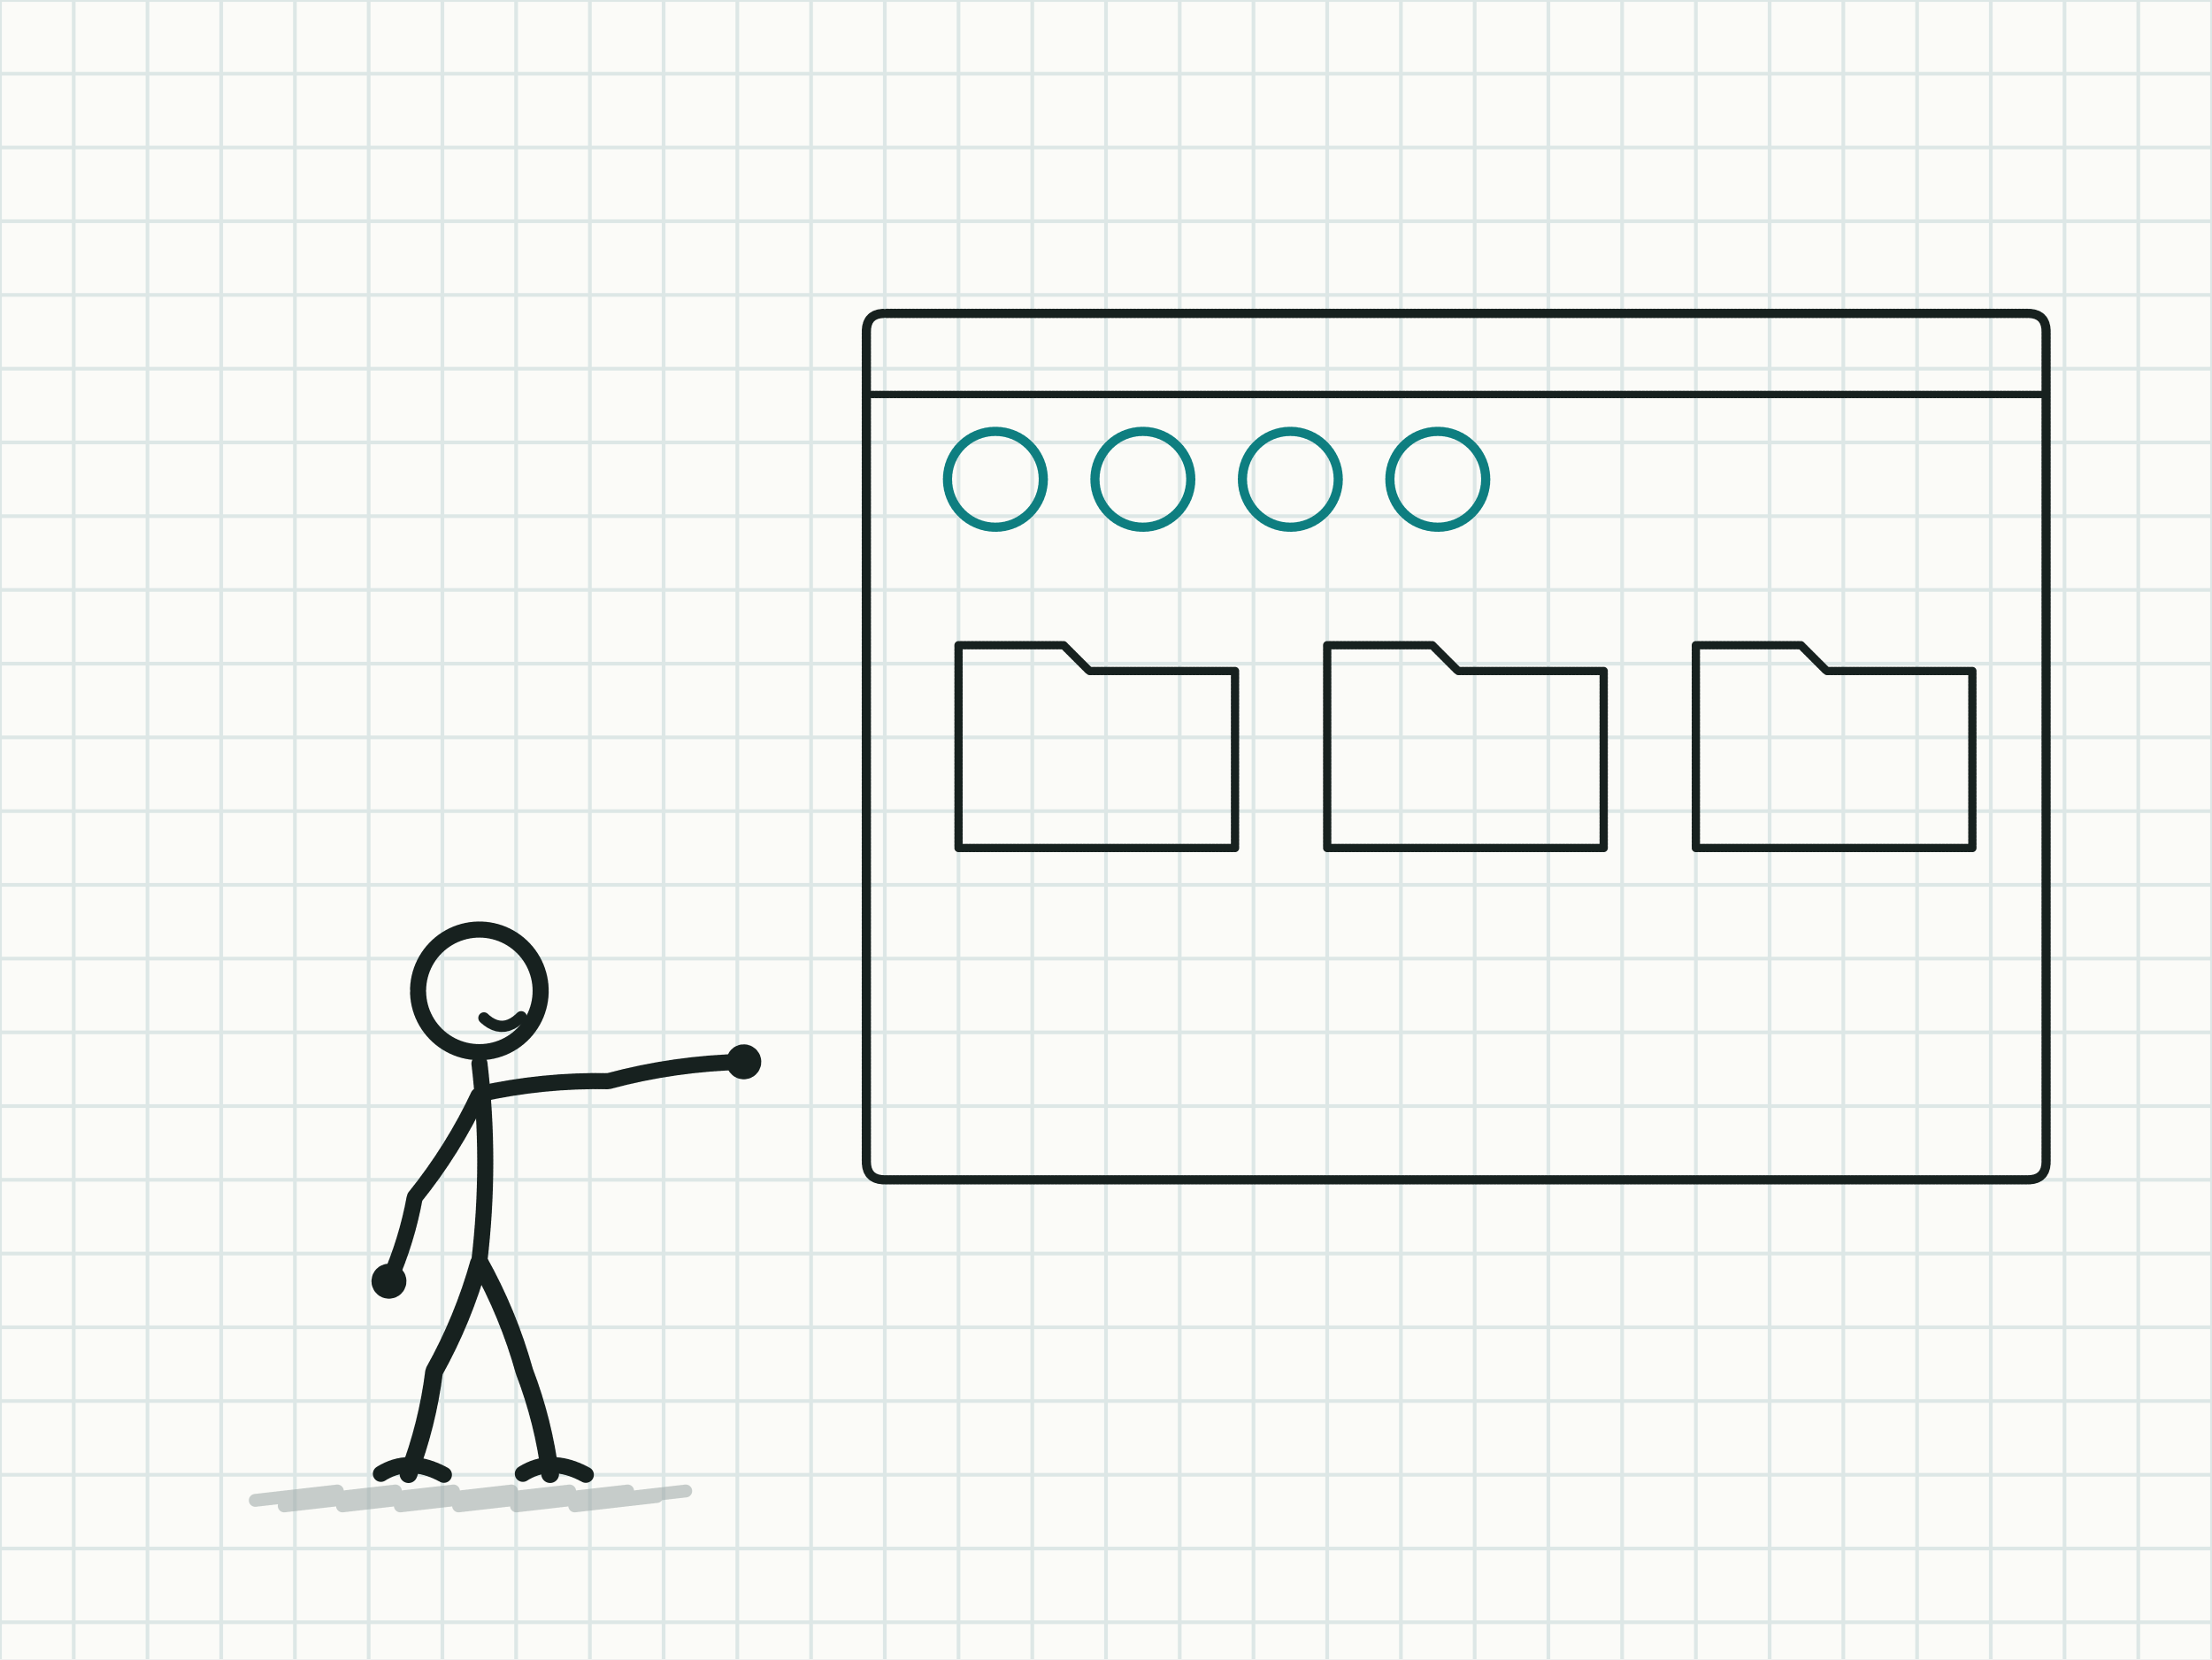
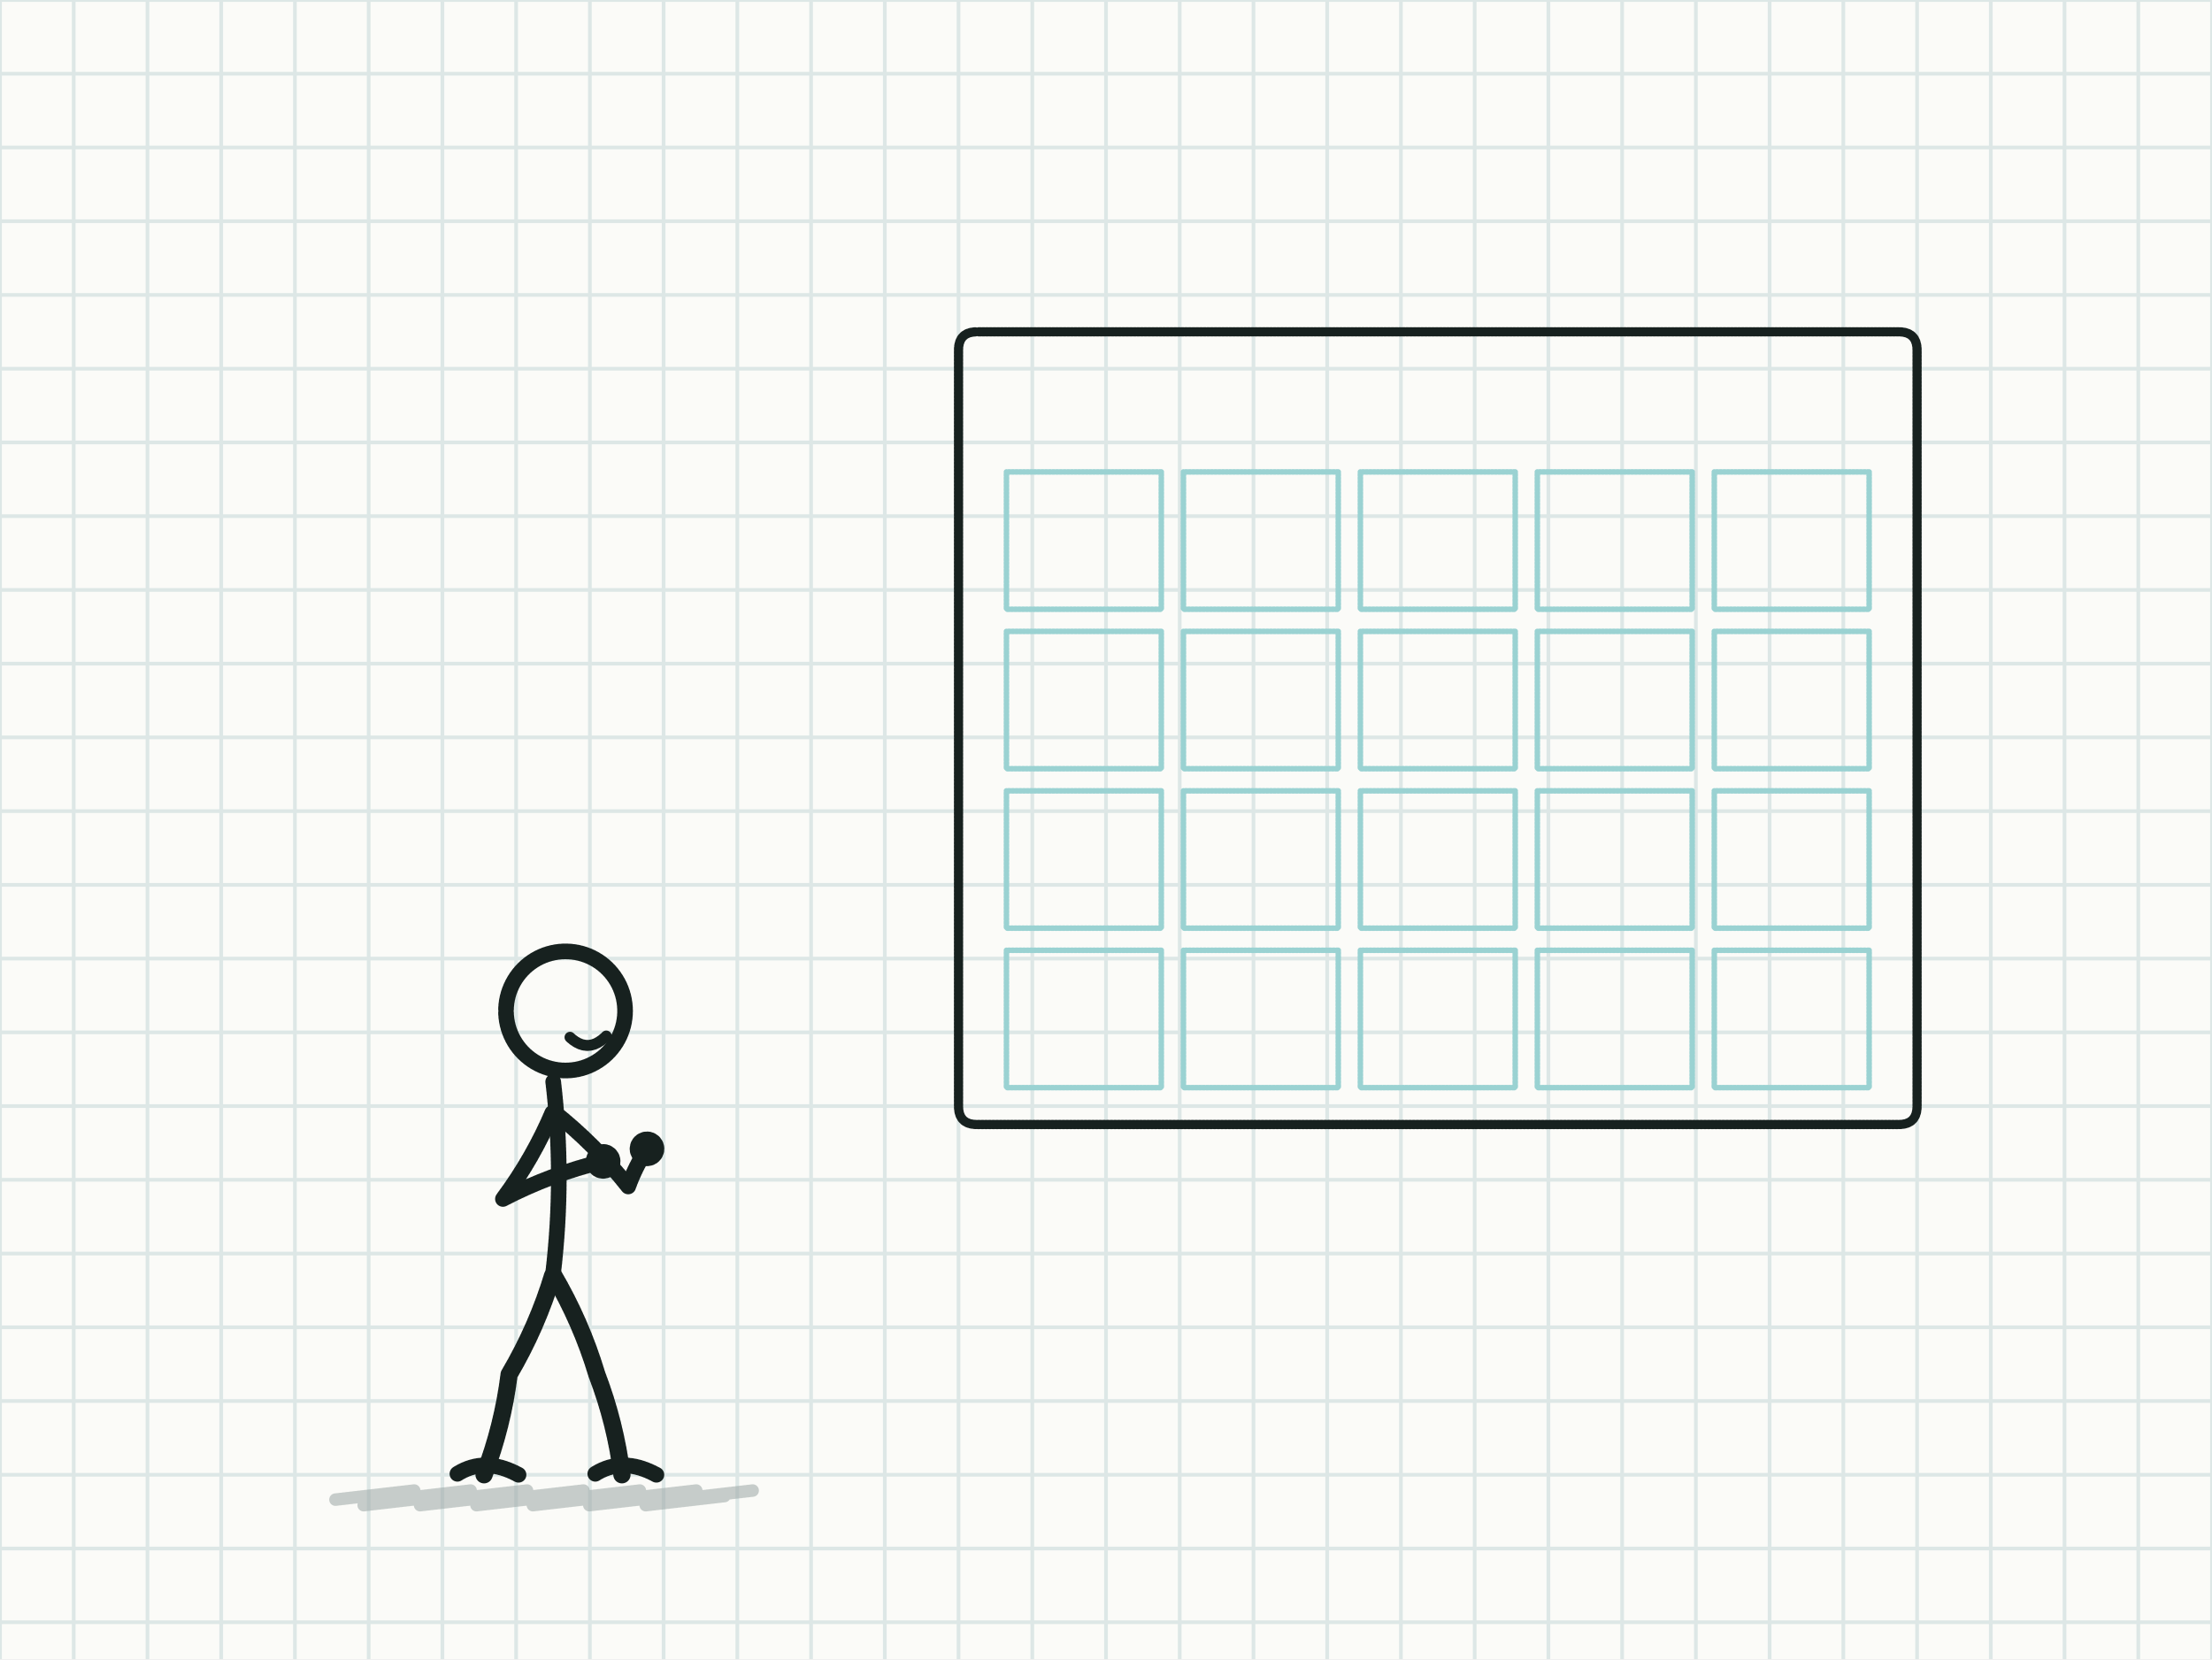
- <svg xmlns="http://www.w3.org/2000/svg" viewBox="0 0 1200 900" class="dood" data-len="4.60" style="--k:0.533">
+ <svg xmlns="http://www.w3.org/2000/svg" viewBox="0 0 1200 900" class="dood" data-len="4.60" style="--k:0.677">
  <style>.l{fill:none;stroke-linecap:round;stroke-linejoin:round;stroke-dasharray:1;stroke-dashoffset:1;animation:dr calc(var(--t,.45s)*var(--k,1)) ease-out forwards;animation-delay:calc(var(--d,0s)*var(--k,1))}.f,.w{opacity:0;animation:fi .35s ease-out forwards;animation-delay:calc(var(--d,0s)*var(--k,1))}@keyframes dr{to{stroke-dashoffset:0}}@keyframes fi{to{opacity:1}}.still .l{animation:none;stroke-dashoffset:0}.still .f,.still .w{animation:none;opacity:1}@media (prefers-reduced-motion:reduce){.l{animation:none;stroke-dashoffset:0}.f,.w{animation:none;opacity:1}}</style>
  <rect width="1200" height="900" fill="#FBFBF8" />
  <g stroke="#DDE7E6" stroke-width="2">
    <path d="M0 0V900" />
    <path d="M40 0V900" />
    <path d="M80 0V900" />
    <path d="M120 0V900" />
    <path d="M160 0V900" />
    <path d="M200 0V900" />
    <path d="M240 0V900" />
    <path d="M280 0V900" />
    <path d="M320 0V900" />
    <path d="M360 0V900" />
    <path d="M400 0V900" />
    <path d="M440 0V900" />
    <path d="M480 0V900" />
    <path d="M520 0V900" />
    <path d="M560 0V900" />
    <path d="M600 0V900" />
    <path d="M640 0V900" />
    <path d="M680 0V900" />
    <path d="M720 0V900" />
    <path d="M760 0V900" />
    <path d="M800 0V900" />
    <path d="M840 0V900" />
    <path d="M880 0V900" />
    <path d="M920 0V900" />
    <path d="M960 0V900" />
    <path d="M1000 0V900" />
    <path d="M1040 0V900" />
    <path d="M1080 0V900" />
    <path d="M1120 0V900" />
    <path d="M1160 0V900" />
    <path d="M1200 0V900" />
    <path d="M0 0H1200" />
    <path d="M0 40H1200" />
    <path d="M0 80H1200" />
    <path d="M0 120H1200" />
    <path d="M0 160H1200" />
    <path d="M0 200H1200" />
    <path d="M0 240H1200" />
    <path d="M0 280H1200" />
    <path d="M0 320H1200" />
    <path d="M0 360H1200" />
    <path d="M0 400H1200" />
    <path d="M0 440H1200" />
    <path d="M0 480H1200" />
    <path d="M0 520H1200" />
    <path d="M0 560H1200" />
    <path d="M0 600H1200" />
    <path d="M0 640H1200" />
    <path d="M0 680H1200" />
    <path d="M0 720H1200" />
    <path d="M0 760H1200" />
    <path d="M0 800H1200" />
    <path d="M0 840H1200" />
    <path d="M0 880H1200" />
  </g>
  <g class="f" style="--d:0s">
-     <path d="M300.5 52 l34 -8 v58 l-34 8 l14 -29z" fill="#E9F3F3" stroke="#17211F" stroke-width="4" stroke-linejoin="round" />
-     <path d="M899.5 52 l-34 -8 v58 l34 8 l-14 -29z" fill="#E9F3F3" stroke="#17211F" stroke-width="4" stroke-linejoin="round" />
-     <path d="M334.5 34 q265.5 -10 531 0 v66 q-265.5 -10 -531 0z" fill="#fff" stroke="#17211F" stroke-width="4.5" stroke-linejoin="round" />
-     <text x="600.0" y="82" font-family="Caveat" font-weight="700" font-size="42" fill="#17211F" text-anchor="middle">Sayt: ishlaringiz uyi</text>
+     <path d="M311.0 52 l34 -8 v58 l-34 8 l14 -29z" fill="#E9F3F3" stroke="#17211F" stroke-width="4" stroke-linejoin="round" />
+     <path d="M889.0 52 l-34 -8 v58 l34 8 l-14 -29z" fill="#E9F3F3" stroke="#17211F" stroke-width="4" stroke-linejoin="round" />
+     <path d="M345.0 34 q255.0 -10 510 0 v66 q-255.0 -10 -510 0z" fill="#fff" stroke="#17211F" stroke-width="4.5" stroke-linejoin="round" />
+     <text x="600.0" y="82" font-family="Caveat" font-weight="700" font-size="42" fill="#17211F" text-anchor="middle">Har kuni bitta yozuv</text>
  </g>
  <g class="f" style="--d:0s">
    <circle cx="64" cy="66" r="26" fill="#0E7E80" />
    <text x="64" y="76" font-family="Space Grotesk" font-weight="700" font-size="28" fill="#fff" text-anchor="middle">2</text>
  </g>
-   <path class="f" d="M470 170 h640 v470 h-640 z" fill="#fff" fill-opacity="1" style="--d:0.35s" />
-   <path class="l" d="M480 170 h620 q10 0 10 10 v450 q0 10 -10 10 h-620 q-10 0 -10 -10 v-450 q0 -10 10 -10z" pathLength="1" stroke="#17211F" stroke-width="5" style="--d:0.57s;--t:0.4s" />
-   <path class="l" d="M470 214 h640" pathLength="1" stroke="#17211F" stroke-width="4" style="--d:0.81s;--t:0.2s" />
-   <path class="f" d="M492 192 a5 5 0 1 0 10 0 a5 5 0 1 0 -10 0" fill="#9AA5A3" fill-opacity="1" style="--d:0.94s" />
-   <path class="f" d="M514 192 a5 5 0 1 0 10 0 a5 5 0 1 0 -10 0" fill="#9AD2D2" fill-opacity="1" style="--d:1.16s" />
-   <path class="f" d="M536 192 a5 5 0 1 0 10 0 a5 5 0 1 0 -10 0" fill="#0E7E80" fill-opacity="1" style="--d:1.37s" />
-   <text class="w" x="810.0" y="201" font-family="Hanken Grotesk" font-weight="600" font-size="24" fill="#9AA5A3" text-anchor="middle" style="--d:1.59s">jahongir.onagy.app</text>
-   <path class="l" d="M514 260 a26 26 0 1 0 52 0 a26 26 0 1 0 -52 0" pathLength="1" stroke="#0E7E80" stroke-width="5" style="--d:1.90s;--t:0.3s" />
-   <path class="f" d="M521 260 a19 19 0 1 0 38 0 a19 19 0 1 0 -38 0" fill="#9AD2D2" fill-opacity="0.9" style="--d:2.09s" />
-   <path class="l" d="M594 260 a26 26 0 1 0 52 0 a26 26 0 1 0 -52 0" pathLength="1" stroke="#0E7E80" stroke-width="5" style="--d:2.30s;--t:0.3s" />
-   <path class="f" d="M601 260 a19 19 0 1 0 38 0 a19 19 0 1 0 -38 0" fill="#9AD2D2" fill-opacity="0.9" style="--d:2.49s" />
-   <path class="l" d="M674 260 a26 26 0 1 0 52 0 a26 26 0 1 0 -52 0" pathLength="1" stroke="#0E7E80" stroke-width="5" style="--d:2.71s;--t:0.3s" />
-   <path class="f" d="M681 260 a19 19 0 1 0 38 0 a19 19 0 1 0 -38 0" fill="#9AD2D2" fill-opacity="0.9" style="--d:2.89s" />
-   <path class="l" d="M754 260 a26 26 0 1 0 52 0 a26 26 0 1 0 -52 0" pathLength="1" stroke="#0E7E80" stroke-width="5" style="--d:3.11s;--t:0.3s" />
-   <path class="f" d="M761 260 a19 19 0 1 0 38 0 a19 19 0 1 0 -38 0" fill="#9AD2D2" fill-opacity="0.9" style="--d:3.30s" />
-   <path class="f" d="M520 364 h150 v96 h-150 z" fill="#9AD2D2" fill-opacity="1" style="--d:3.51s" />
-   <path class="l" d="M520 460 V350 h57.0 l14 14 H670 V460 Z" pathLength="1" stroke="#17211F" stroke-width="4.5" style="--d:3.73s;--t:0.3s" />
-   <text class="w" x="595.0" y="494" font-family="Caveat" font-weight="700" font-size="28" fill="#17211F" text-anchor="middle" style="--d:3.92s">Loyihalar</text>
-   <path class="f" d="M720 364 h150 v96 h-150 z" fill="#9AD2D2" fill-opacity="1" style="--d:4.23s" />
-   <path class="l" d="M720 460 V350 h57.0 l14 14 H870 V460 Z" pathLength="1" stroke="#17211F" stroke-width="4.5" style="--d:4.44s;--t:0.3s" />
-   <text class="w" x="795.0" y="494" font-family="Caveat" font-weight="700" font-size="28" fill="#17211F" text-anchor="middle" style="--d:4.63s">Kundalik</text>
-   <path class="f" d="M920 364 h150 v96 h-150 z" fill="#9AD2D2" fill-opacity="1" style="--d:4.94s" />
-   <path class="l" d="M920 460 V350 h57.0 l14 14 H1070 V460 Z" pathLength="1" stroke="#17211F" stroke-width="4.5" style="--d:5.15s;--t:0.3s" />
-   <text class="w" x="995.0" y="494" font-family="Caveat" font-weight="700" font-size="28" fill="#17211F" text-anchor="middle" style="--d:5.34s">Taqvim</text>
-   <path class="l" d="M137.5 814.0 l45.5 -5.2 M153.2 817.0 l45.5 -5.2 M169.0 814.0 l45.5 -5.2 M184.8 817.0 l45.5 -5.2 M200.5 814.0 l45.5 -5.2 M216.2 817.0 l45.5 -5.2 M232.0 814.0 l45.5 -5.2 M247.8 817.0 l45.5 -5.2 M263.5 814.0 l45.5 -5.2 M279.2 817.0 l45.5 -5.2 M295.0 814.0 l45.5 -5.2 M310.8 817.0 l45.5 -5.2 M326.5 814.0 l45.5 -5.2" pathLength="1" stroke="#9AA5A3" stroke-width="7.0" style="--d:5.65s;--t:0.3s" stroke-opacity=".55" stroke-linecap="round" />
-   <path class="f" d="M233.8 583.0 L231.1 684.5 L288.9 684.5 L286.2 583.0Z" fill="#0E7E80" fill-opacity="0.9" style="--d:5.84s" stroke="#0E7E80" stroke-opacity=".9" stroke-width="15.8" stroke-linejoin="round" />
-   <path class="l" d="M260.0 684.5 Q251.3 715.7 235.5 744.0 Q231.9 772.8 221.5 800.0" pathLength="1" stroke="#17211F" stroke-width="9.625" style="--d:6.05s;--t:0.35s" />
-   <path class="l" d="M205.8 800.0 q15.8 -10.5 35.0 0" pathLength="1" stroke="#17211F" stroke-width="8.75" style="--d:6.27s;--t:0.2s" />
-   <path class="l" d="M260.0 684.5 Q275.8 712.8 284.5 744.0 Q294.9 771.2 298.5 800.0" pathLength="1" stroke="#17211F" stroke-width="9.625" style="--d:6.39s;--t:0.35s" />
-   <path class="l" d="M282.8 800.0 q15.8 -10.5 35.0 0" pathLength="1" stroke="#17211F" stroke-width="8.75" style="--d:6.61s;--t:0.2s" />
-   <path class="l" d="M260.0 576.0 Q266.5 630.2 260.0 684.5" pathLength="1" stroke="#17211F" stroke-width="8.75" style="--d:6.74s;--t:0.3s" />
-   <path class="l" d="M260.0 593.5 Q245.9 623.6 225.0 649.5 Q220.7 673.1 211.0 695.0" pathLength="1" stroke="#17211F" stroke-width="8.75" style="--d:6.92s;--t:0.35s" />
-   <path class="l" d="M211.0 695.0 m-6 0 a6 6 0 1 0 12 0 a6 6 0 1 0 -12 0" pathLength="1" stroke="#17211F" stroke-width="7.0" style="--d:7.14s;--t:0.15s" />
-   <path class="l" d="M260.0 593.5 Q294.6 585.8 330.0 586.5 Q366.1 576.8 403.5 576.0" pathLength="1" stroke="#17211F" stroke-width="8.75" style="--d:7.23s;--t:0.35s" />
-   <path class="l" d="M403.5 576.0 m-6 0 a6 6 0 1 0 12 0 a6 6 0 1 0 -12 0" pathLength="1" stroke="#17211F" stroke-width="7.0" style="--d:7.45s;--t:0.15s" />
-   <path class="l" d="M226.8 537.5 a33.25 33.25 0 1 0 66.5 0 a33.25 33.25 0 1 0 -66.5 0" pathLength="1" stroke="#17211F" stroke-width="8.75" style="--d:7.54s;--t:0.35s" />
-   <path class="f" d="M268.0 534.0 a2.6 2.6 0 1 0 5 0 a2.6 2.6 0 1 0 -5 0" fill="#17211F" fill-opacity="1" style="--d:7.76s" />
-   <path class="f" d="M276.0 534.0 a2.6 2.6 0 1 0 5 0 a2.6 2.6 0 1 0 -5 0" fill="#17211F" fill-opacity="1" style="--d:7.98s" />
-   <path class="l" d="M261.8 551.5 q10.5 10.5 21.0 0" pathLength="1" stroke="#17211F" stroke-width="6.125" style="--d:8.19s;--t:0.2s" />
-   <text class="w" x="790" y="720" font-family="Caveat" font-weight="700" font-size="46" fill="#0E7E80" text-anchor="middle" transform="rotate(-3 790 720)" style="--d:8.32s">hammasi bitta havolada</text>
+   <path class="f" d="M520 180 h520 v430 h-520 z" fill="#fff" fill-opacity="1" style="--d:0.35s" />
+   <path class="l" d="M530 180 h500 q10 0 10 10 v410 q0 10 -10 10 h-500 q-10 0 -10 -10 v-410 q0 -10 10 -10z" pathLength="1" stroke="#17211F" stroke-width="5" style="--d:0.57s;--t:0.4s" />
+   <path class="f" d="M520 180 h520 v54 h-520 z" fill="#0A4E50" fill-opacity="1" style="--d:0.81s" />
+   <text class="w" x="780.0" y="218" font-family="Space Grotesk" font-weight="700" font-size="32" fill="#fff" text-anchor="middle" style="--d:1.03s">Oktabr</text>
+   <path class="l" d="M546.0 256.0 h84.0 v74.5 h-84.0 z" pathLength="1" stroke="#9AD2D2" stroke-width="3" style="--d:1.34s;--t:0.06s" />
+   <path class="l" d="M642.0 256.0 h84.0 v74.5 h-84.0 z" pathLength="1" stroke="#9AD2D2" stroke-width="3" style="--d:1.38s;--t:0.06s" />
+   <path class="l" d="M738.0 256.0 h84.0 v74.5 h-84.0 z" pathLength="1" stroke="#9AD2D2" stroke-width="3" style="--d:1.42s;--t:0.06s" />
+   <path class="l" d="M834.0 256.0 h84.0 v74.5 h-84.0 z" pathLength="1" stroke="#9AD2D2" stroke-width="3" style="--d:1.45s;--t:0.06s" />
+   <path class="l" d="M930.0 256.0 h84.0 v74.5 h-84.0 z" pathLength="1" stroke="#9AD2D2" stroke-width="3" style="--d:1.49s;--t:0.06s" />
+   <path class="f" d="M961.0 293.25 a11 11 0 1 0 22 0 a11 11 0 1 0 -22 0" fill="#0E7E80" fill-opacity="1" style="--d:1.53s" />
+   <path class="l" d="M546.0 342.5 h84.0 v74.5 h-84.0 z" pathLength="1" stroke="#9AD2D2" stroke-width="3" style="--d:1.74s;--t:0.06s" />
+   <path class="f" d="M577.0 379.75 a11 11 0 1 0 22 0 a11 11 0 1 0 -22 0" fill="#0E7E80" fill-opacity="1" style="--d:1.78s" />
+   <path class="l" d="M642.0 342.5 h84.0 v74.5 h-84.0 z" pathLength="1" stroke="#9AD2D2" stroke-width="3" style="--d:2.00s;--t:0.06s" />
+   <path class="l" d="M738.0 342.5 h84.0 v74.5 h-84.0 z" pathLength="1" stroke="#9AD2D2" stroke-width="3" style="--d:2.04s;--t:0.06s" />
+   <path class="f" d="M769.0 379.75 a11 11 0 1 0 22 0 a11 11 0 1 0 -22 0" fill="#0E7E80" fill-opacity="1" style="--d:2.07s" />
+   <path class="l" d="M834.0 342.5 h84.0 v74.5 h-84.0 z" pathLength="1" stroke="#9AD2D2" stroke-width="3" style="--d:2.29s;--t:0.06s" />
+   <path class="l" d="M930.0 342.5 h84.0 v74.5 h-84.0 z" pathLength="1" stroke="#9AD2D2" stroke-width="3" style="--d:2.33s;--t:0.06s" />
+   <path class="l" d="M546.0 429.0 h84.0 v74.5 h-84.0 z" pathLength="1" stroke="#9AD2D2" stroke-width="3" style="--d:2.36s;--t:0.06s" />
+   <path class="l" d="M642.0 429.0 h84.0 v74.5 h-84.0 z" pathLength="1" stroke="#9AD2D2" stroke-width="3" style="--d:2.40s;--t:0.06s" />
+   <path class="l" d="M738.0 429.0 h84.0 v74.5 h-84.0 z" pathLength="1" stroke="#9AD2D2" stroke-width="3" style="--d:2.44s;--t:0.06s" />
+   <path class="l" d="M834.0 429.0 h84.0 v74.5 h-84.0 z" pathLength="1" stroke="#9AD2D2" stroke-width="3" style="--d:2.48s;--t:0.06s" />
+   <path class="f" d="M865.0 466.25 a11 11 0 1 0 22 0 a11 11 0 1 0 -22 0" fill="#0E7E80" fill-opacity="1" style="--d:2.51s" />
+   <path class="l" d="M930.0 429.0 h84.0 v74.5 h-84.0 z" pathLength="1" stroke="#9AD2D2" stroke-width="3" style="--d:2.73s;--t:0.06s" />
+   <path class="f" d="M961.0 466.25 a11 11 0 1 0 22 0 a11 11 0 1 0 -22 0" fill="#0E7E80" fill-opacity="1" style="--d:2.77s" />
+   <path class="l" d="M546.0 515.5 h84.0 v74.5 h-84.0 z" pathLength="1" stroke="#9AD2D2" stroke-width="3" style="--d:2.98s;--t:0.06s" />
+   <path class="l" d="M642.0 515.5 h84.0 v74.5 h-84.0 z" pathLength="1" stroke="#9AD2D2" stroke-width="3" style="--d:3.02s;--t:0.06s" />
+   <path class="f" d="M673.0 552.75 a11 11 0 1 0 22 0 a11 11 0 1 0 -22 0" fill="#0E7E80" fill-opacity="1" style="--d:3.06s" />
+   <path class="l" d="M738.0 515.5 h84.0 v74.5 h-84.0 z" pathLength="1" stroke="#9AD2D2" stroke-width="3" style="--d:3.28s;--t:0.06s" />
+   <path class="f" d="M769.0 552.75 a11 11 0 1 0 22 0 a11 11 0 1 0 -22 0" fill="#0E7E80" fill-opacity="1" style="--d:3.31s" />
+   <path class="l" d="M834.0 515.5 h84.0 v74.5 h-84.0 z" pathLength="1" stroke="#9AD2D2" stroke-width="3" style="--d:3.53s;--t:0.06s" />
+   <path class="f" d="M865.0 552.75 a11 11 0 1 0 22 0 a11 11 0 1 0 -22 0" fill="#0E7E80" fill-opacity="1" style="--d:3.57s" />
+   <path class="l" d="M930.0 515.5 h84.0 v74.5 h-84.0 z" pathLength="1" stroke="#9AD2D2" stroke-width="3" style="--d:3.78s;--t:0.06s" />
+   <path class="l" d="M181.0 813.6 l44.2 -5.1 M196.3 816.6 l44.2 -5.1 M211.6 813.6 l44.2 -5.1 M226.9 816.6 l44.2 -5.1 M242.2 813.6 l44.2 -5.1 M257.5 816.6 l44.2 -5.1 M272.8 813.6 l44.2 -5.1 M288.1 816.6 l44.2 -5.1 M303.4 813.6 l44.2 -5.1 M318.7 816.6 l44.2 -5.1 M334.0 813.6 l44.2 -5.1 M349.3 816.6 l44.2 -5.1 M364.6 813.6 l44.2 -5.1" pathLength="1" stroke="#9AA5A3" stroke-width="6.8" style="--d:3.82s;--t:0.3s" stroke-opacity=".55" stroke-linecap="round" />
+   <path class="f" d="M274.5 592.6 L271.9 691.2 L328.1 691.2 L325.5 592.6Z" fill="#0E7E80" fill-opacity="0.9" style="--d:4.01s" stroke="#0E7E80" stroke-opacity=".9" stroke-width="15.3" stroke-linejoin="round" />
+   <path class="l" d="M300.0 691.2 Q291.4 719.8 276.2 745.6 Q272.7 773.6 262.6 800.0" pathLength="1" stroke="#17211F" stroke-width="9.35" style="--d:4.22s;--t:0.35s" />
+   <path class="l" d="M247.3 800.0 q15.3 -10.2 34.0 0" pathLength="1" stroke="#17211F" stroke-width="8.5" style="--d:4.44s;--t:0.2s" />
+   <path class="l" d="M300.0 691.2 Q315.2 717.0 323.8 745.6 Q333.9 772.0 337.4 800.0" pathLength="1" stroke="#17211F" stroke-width="9.35" style="--d:4.57s;--t:0.35s" />
+   <path class="l" d="M322.1 800.0 q15.3 -10.2 34.0 0" pathLength="1" stroke="#17211F" stroke-width="8.5" style="--d:4.78s;--t:0.2s" />
+   <path class="l" d="M300.0 585.8 Q306.3 638.5 300.0 691.2" pathLength="1" stroke="#17211F" stroke-width="8.5" style="--d:4.91s;--t:0.3s" />
+   <path class="l" d="M300.0 602.8 Q289.3 628.2 272.8 650.4 Q298.8 636.9 327.2 630.0" pathLength="1" stroke="#17211F" stroke-width="8.5" style="--d:5.09s;--t:0.35s" />
+   <path class="l" d="M327.2 630.0 m-6 0 a6 6 0 1 0 12 0 a6 6 0 1 0 -12 0" pathLength="1" stroke="#17211F" stroke-width="6.8" style="--d:5.31s;--t:0.15s" />
+   <path class="l" d="M300.0 602.8 Q322.8 620.8 340.8 643.6 Q344.7 632.8 351.0 623.2" pathLength="1" stroke="#17211F" stroke-width="8.5" style="--d:5.40s;--t:0.35s" />
+   <path class="l" d="M351.0 623.2 m-6 0 a6 6 0 1 0 12 0 a6 6 0 1 0 -12 0" pathLength="1" stroke="#17211F" stroke-width="6.8" style="--d:5.62s;--t:0.15s" />
+   <path class="l" d="M274.5 548.4 a32.3 32.3 0 1 0 64.6 0 a32.3 32.3 0 1 0 -64.6 0" pathLength="1" stroke="#17211F" stroke-width="8.5" style="--d:5.71s;--t:0.35s" />
+   <path class="f" d="M314.5 545.0 a2.6 2.6 0 1 0 5 0 a2.6 2.6 0 1 0 -5 0" fill="#17211F" fill-opacity="1" style="--d:5.93s" />
+   <path class="f" d="M322.5 545.0 a2.6 2.6 0 1 0 5 0 a2.6 2.6 0 1 0 -5 0" fill="#17211F" fill-opacity="1" style="--d:6.15s" />
+   <path class="l" d="M308.5 562.0 q10.2 10.2 20.4 0" pathLength="1" stroke="#17211F" stroke-width="5.95" style="--d:6.36s;--t:0.2s" />
+   <text class="w" x="780" y="700" font-family="Caveat" font-weight="700" font-size="56" fill="#0E7E80" text-anchor="middle" transform="rotate(-4 780 700)" style="--d:6.49s">+1 har kuni</text>
</svg>
